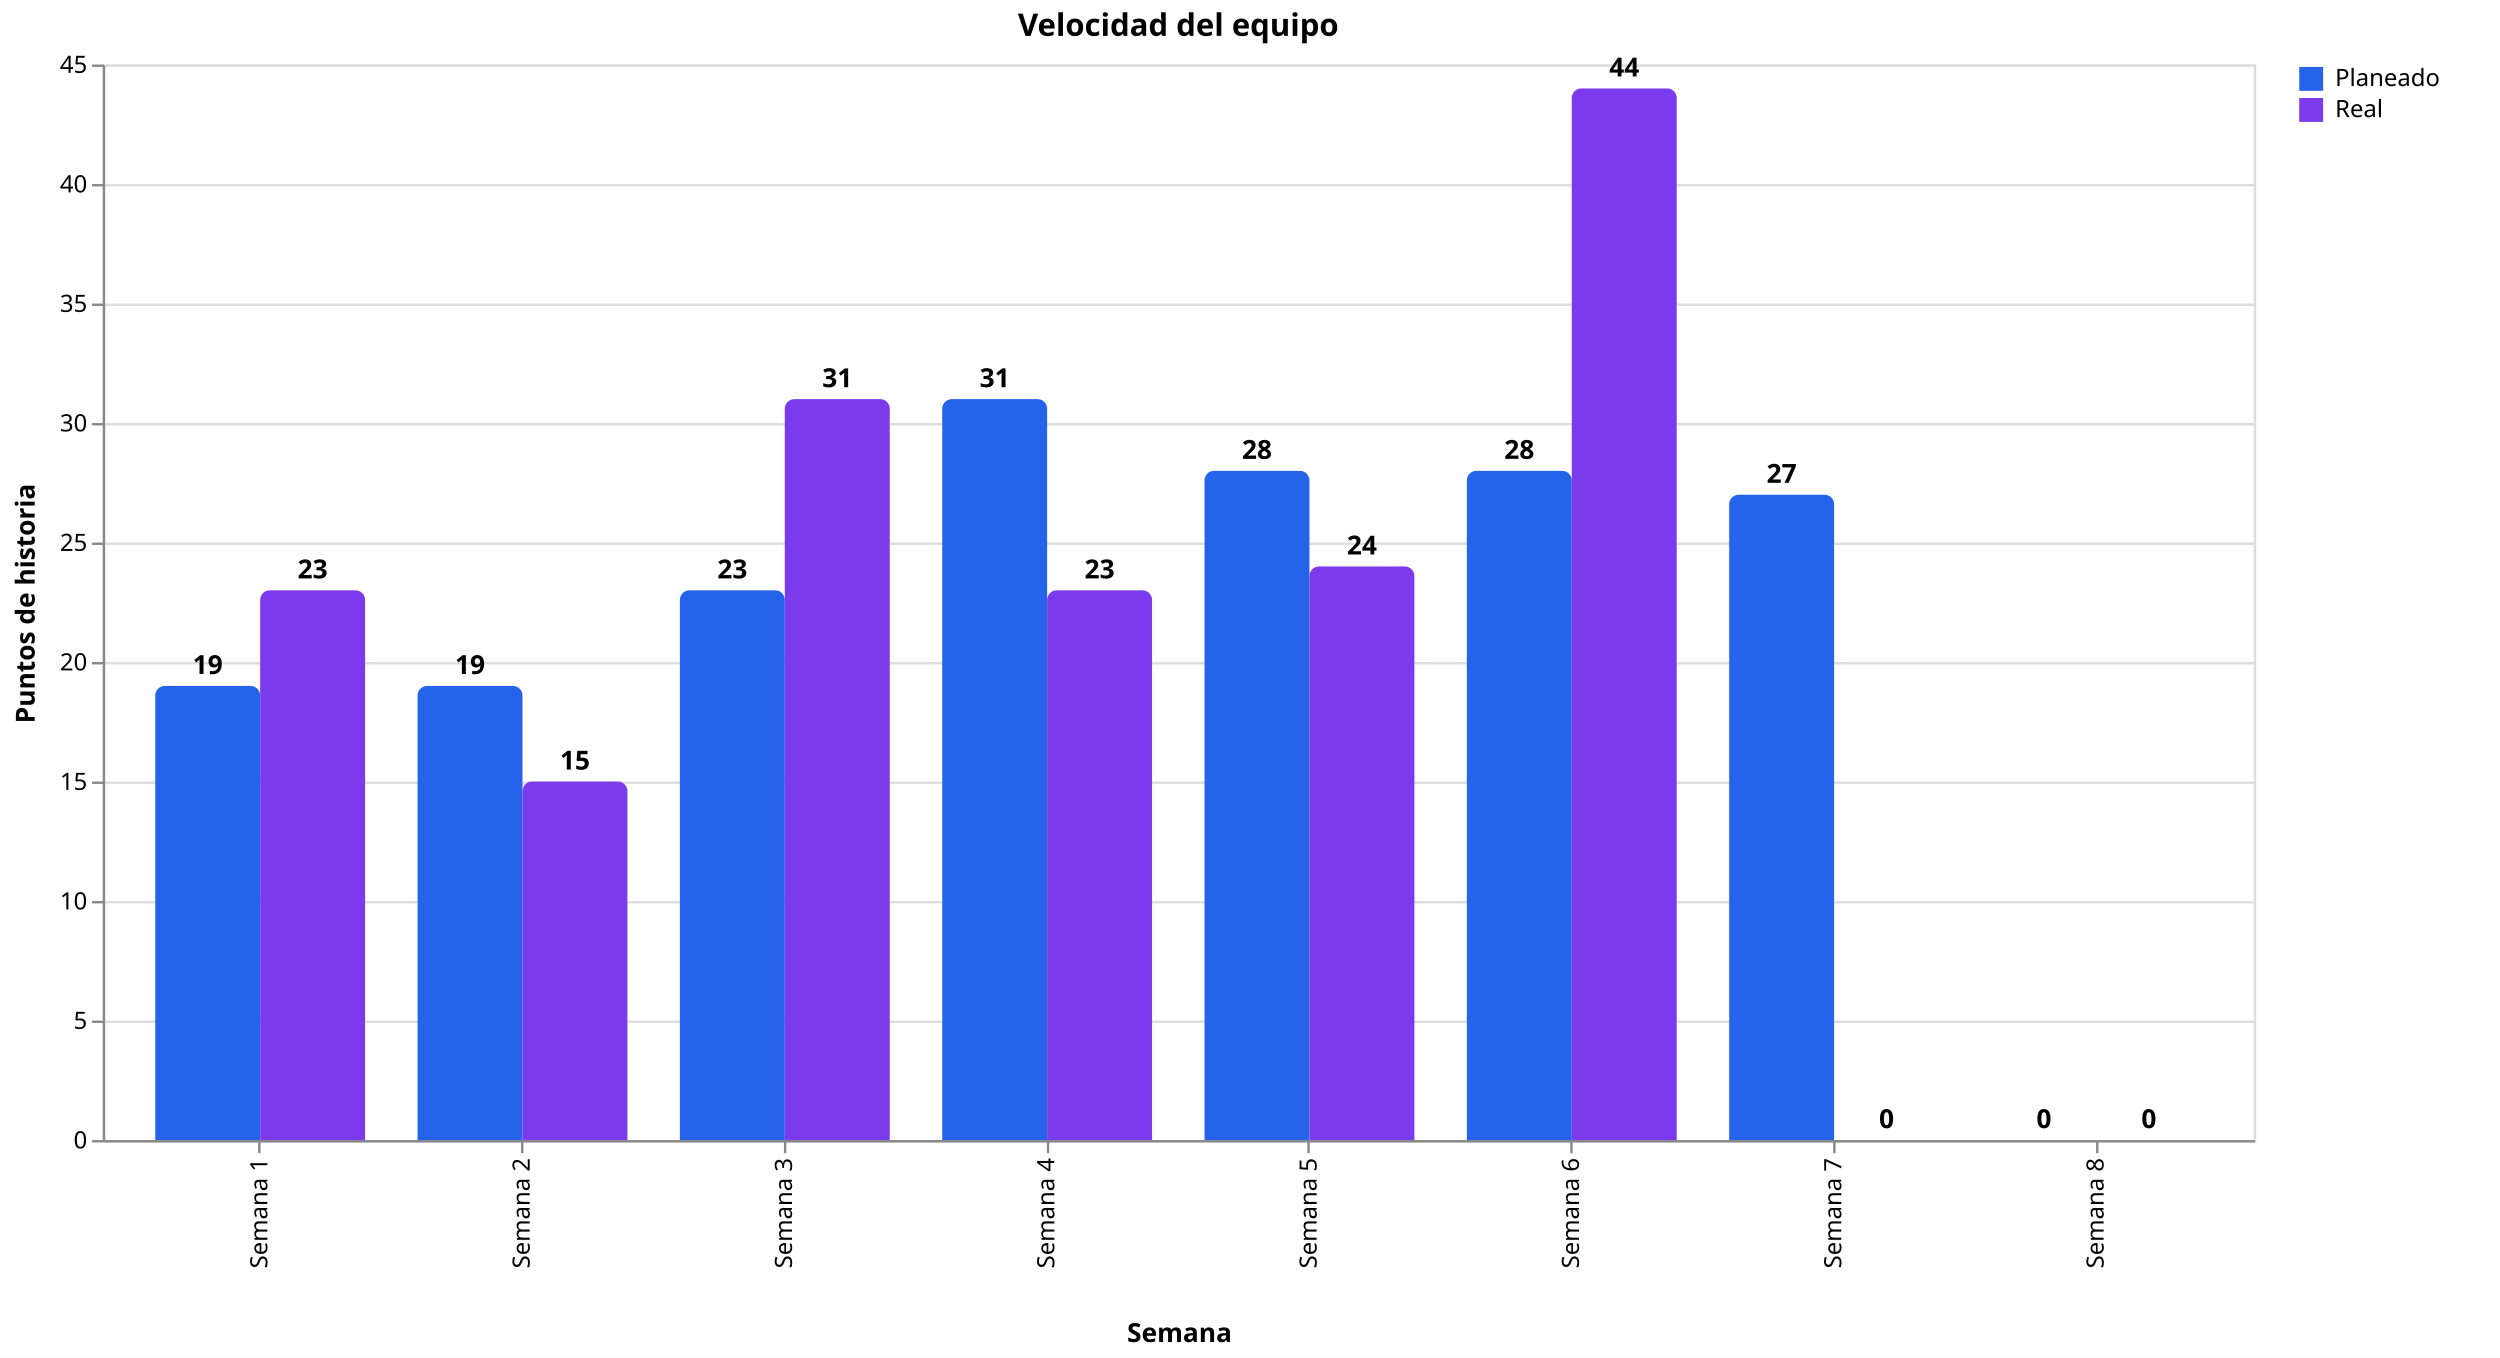
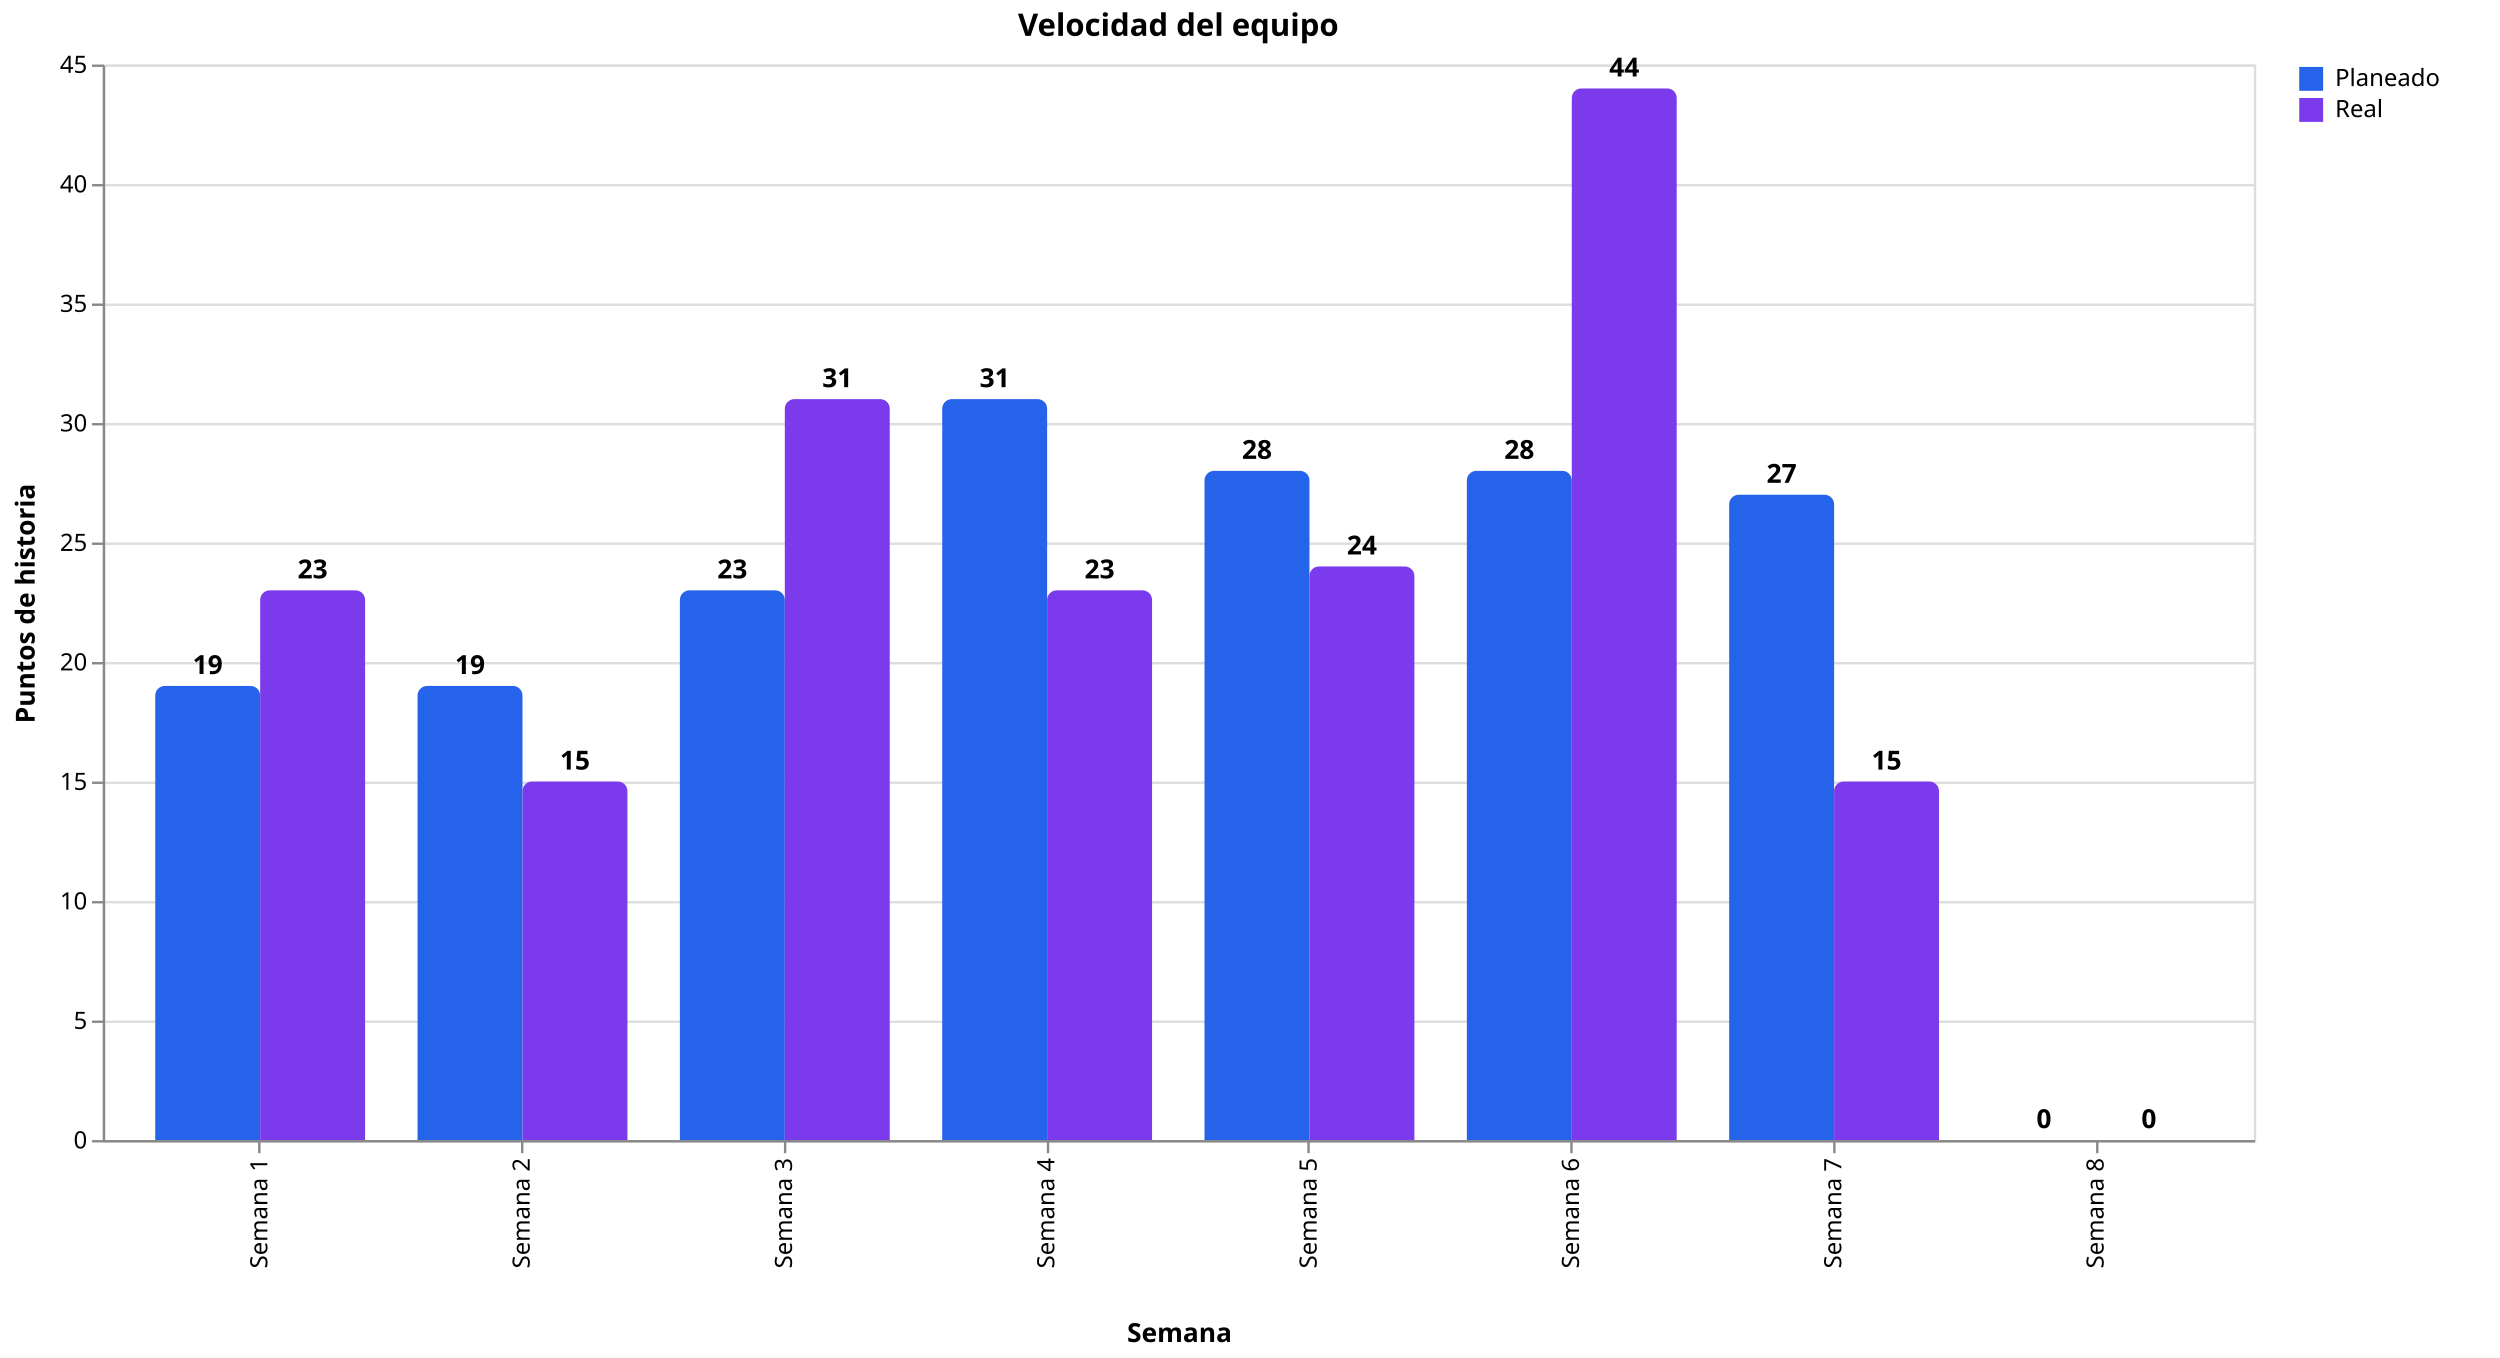
<svg xmlns="http://www.w3.org/2000/svg" version="1.1" class="marks" width="1046" height="568" viewBox="0 0 1046 568">
  <rect width="1046" height="568" fill="white" />
  <g fill="none" stroke-miterlimit="4" transform="translate(43,27)">
    <g class="mark-group role-frame root" role="graphics-object" aria-roledescription="group mark container">
      <g transform="translate(0,0)">
        <path class="background" aria-hidden="true" d="M0.5,0.5h900v450h-900Z" stroke="#ddd" />
        <g>
          <g class="mark-group role-axis" aria-hidden="true">
            <g transform="translate(0.5,0.5)">
              <path class="background" aria-hidden="true" d="M0,0h0v0h0Z" pointer-events="none" />
              <g>
                <g class="mark-rule role-axis-grid" pointer-events="none">
                  <line transform="translate(0,450)" x2="900" y2="0" stroke="#ddd" stroke-width="1" opacity="1" />
                  <line transform="translate(0,400)" x2="900" y2="0" stroke="#ddd" stroke-width="1" opacity="1" />
                  <line transform="translate(0,350)" x2="900" y2="0" stroke="#ddd" stroke-width="1" opacity="1" />
                  <line transform="translate(0,300)" x2="900" y2="0" stroke="#ddd" stroke-width="1" opacity="1" />
                  <line transform="translate(0,250)" x2="900" y2="0" stroke="#ddd" stroke-width="1" opacity="1" />
                  <line transform="translate(0,200)" x2="900" y2="0" stroke="#ddd" stroke-width="1" opacity="1" />
                  <line transform="translate(0,150)" x2="900" y2="0" stroke="#ddd" stroke-width="1" opacity="1" />
                  <line transform="translate(0,100)" x2="900" y2="0" stroke="#ddd" stroke-width="1" opacity="1" />
                  <line transform="translate(0,50)" x2="900" y2="0" stroke="#ddd" stroke-width="1" opacity="1" />
                  <line transform="translate(0,0)" x2="900" y2="0" stroke="#ddd" stroke-width="1" opacity="1" />
                </g>
              </g>
              <path class="foreground" aria-hidden="true" d="" pointer-events="none" display="none" />
            </g>
          </g>
          <g class="mark-group role-axis" role="graphics-symbol" aria-roledescription="axis" aria-label="X-axis titled 'Semana' for a discrete scale with 8 values: Semana 1, Semana 2, Semana 3, Semana 4, Semana 5, ending with Semana 8">
            <g transform="translate(0.5,450.5)">
              <path class="background" aria-hidden="true" d="M0,0h0v0h0Z" pointer-events="none" />
              <g>
                <g class="mark-rule role-axis-tick" pointer-events="none">
                  <line transform="translate(65,0)" x2="0" y2="5" stroke="#888" stroke-width="1" opacity="1" />
                  <line transform="translate(175,0)" x2="0" y2="5" stroke="#888" stroke-width="1" opacity="1" />
                  <line transform="translate(285,0)" x2="0" y2="5" stroke="#888" stroke-width="1" opacity="1" />
                  <line transform="translate(395,0)" x2="0" y2="5" stroke="#888" stroke-width="1" opacity="1" />
                  <line transform="translate(504,0)" x2="0" y2="5" stroke="#888" stroke-width="1" opacity="1" />
                  <line transform="translate(614,0)" x2="0" y2="5" stroke="#888" stroke-width="1" opacity="1" />
                  <line transform="translate(724,0)" x2="0" y2="5" stroke="#888" stroke-width="1" opacity="1" />
                  <line transform="translate(834,0)" x2="0" y2="5" stroke="#888" stroke-width="1" opacity="1" />
                </g>
                <g class="mark-text role-axis-label" pointer-events="none">
                  <text text-anchor="end" transform="translate(65.35366,7) rotate(270) translate(0,3)" font-family="sans-serif" font-size="10px" fill="#000" opacity="1">Semana 1</text>
                  <text text-anchor="end" transform="translate(175.1098,7) rotate(270) translate(0,3)" font-family="sans-serif" font-size="10px" fill="#000" opacity="1">Semana 2</text>
                  <text text-anchor="end" transform="translate(284.8659,7) rotate(270) translate(0,3)" font-family="sans-serif" font-size="10px" fill="#000" opacity="1">Semana 3</text>
                  <text text-anchor="end" transform="translate(394.622,7) rotate(270) translate(0,3)" font-family="sans-serif" font-size="10px" fill="#000" opacity="1">Semana 4</text>
                  <text text-anchor="end" transform="translate(504.378,7) rotate(270) translate(0,3)" font-family="sans-serif" font-size="10px" fill="#000" opacity="1">Semana 5</text>
                  <text text-anchor="end" transform="translate(614.1341,7) rotate(270) translate(0,3)" font-family="sans-serif" font-size="10px" fill="#000" opacity="1">Semana 6</text>
                  <text text-anchor="end" transform="translate(723.8902,7) rotate(270) translate(0,3)" font-family="sans-serif" font-size="10px" fill="#000" opacity="1">Semana 7</text>
                  <text text-anchor="end" transform="translate(833.6463,7) rotate(270) translate(0,3)" font-family="sans-serif" font-size="10px" fill="#000" opacity="1">Semana 8</text>
                </g>
                <g class="mark-rule role-axis-domain" pointer-events="none">
                  <line transform="translate(0,0)" x2="900" y2="0" stroke="#888" stroke-width="1" opacity="1" />
                </g>
                <g class="mark-text role-axis-title" pointer-events="none">
                  <text text-anchor="middle" transform="translate(450,84)" font-family="sans-serif" font-size="11px" font-weight="bold" fill="#000" opacity="1">Semana</text>
                </g>
              </g>
              <path class="foreground" aria-hidden="true" d="" pointer-events="none" display="none" />
            </g>
          </g>
          <g class="mark-group role-axis" role="graphics-symbol" aria-roledescription="axis" aria-label="Y-axis titled 'Puntos de historia' for a linear scale with values from 0 to 45">
            <g transform="translate(0.5,0.5)">
              <path class="background" aria-hidden="true" d="M0,0h0v0h0Z" pointer-events="none" />
              <g>
                <g class="mark-rule role-axis-tick" pointer-events="none">
                  <line transform="translate(0,450)" x2="-5" y2="0" stroke="#888" stroke-width="1" opacity="1" />
                  <line transform="translate(0,400)" x2="-5" y2="0" stroke="#888" stroke-width="1" opacity="1" />
                  <line transform="translate(0,350)" x2="-5" y2="0" stroke="#888" stroke-width="1" opacity="1" />
                  <line transform="translate(0,300)" x2="-5" y2="0" stroke="#888" stroke-width="1" opacity="1" />
                  <line transform="translate(0,250)" x2="-5" y2="0" stroke="#888" stroke-width="1" opacity="1" />
                  <line transform="translate(0,200)" x2="-5" y2="0" stroke="#888" stroke-width="1" opacity="1" />
                  <line transform="translate(0,150)" x2="-5" y2="0" stroke="#888" stroke-width="1" opacity="1" />
                  <line transform="translate(0,100)" x2="-5" y2="0" stroke="#888" stroke-width="1" opacity="1" />
                  <line transform="translate(0,50)" x2="-5" y2="0" stroke="#888" stroke-width="1" opacity="1" />
                  <line transform="translate(0,0)" x2="-5" y2="0" stroke="#888" stroke-width="1" opacity="1" />
                </g>
                <g class="mark-text role-axis-label" pointer-events="none">
                  <text text-anchor="end" transform="translate(-7,453)" font-family="sans-serif" font-size="10px" fill="#000" opacity="1">0</text>
                  <text text-anchor="end" transform="translate(-7,403)" font-family="sans-serif" font-size="10px" fill="#000" opacity="1">5</text>
                  <text text-anchor="end" transform="translate(-7,353)" font-family="sans-serif" font-size="10px" fill="#000" opacity="1">10</text>
                  <text text-anchor="end" transform="translate(-7,303)" font-family="sans-serif" font-size="10px" fill="#000" opacity="1">15</text>
                  <text text-anchor="end" transform="translate(-7,253)" font-family="sans-serif" font-size="10px" fill="#000" opacity="1">20</text>
                  <text text-anchor="end" transform="translate(-7,203)" font-family="sans-serif" font-size="10px" fill="#000" opacity="1">25</text>
                  <text text-anchor="end" transform="translate(-7,153)" font-family="sans-serif" font-size="10px" fill="#000" opacity="1">30</text>
                  <text text-anchor="end" transform="translate(-7,103)" font-family="sans-serif" font-size="10px" fill="#000" opacity="1">35</text>
                  <text text-anchor="end" transform="translate(-7,53)" font-family="sans-serif" font-size="10px" fill="#000" opacity="1">40</text>
                  <text text-anchor="end" transform="translate(-7,3)" font-family="sans-serif" font-size="10px" fill="#000" opacity="1">45</text>
                </g>
                <g class="mark-rule role-axis-domain" pointer-events="none">
                  <line transform="translate(0,450)" x2="0" y2="-450" stroke="#888" stroke-width="1" opacity="1" />
                </g>
                <g class="mark-text role-axis-title" pointer-events="none">
                  <text text-anchor="middle" transform="translate(-27,225) rotate(-90) translate(0,-2)" font-family="sans-serif" font-size="11px" font-weight="bold" fill="#000" opacity="1">Puntos de historia</text>
                </g>
              </g>
              <path class="foreground" aria-hidden="true" d="" pointer-events="none" display="none" />
            </g>
          </g>
          <g class="mark-group role-scope" role="graphics-object" aria-roledescription="group mark container">
            <g transform="translate(21.95122,260)">
              <path class="background" aria-hidden="true" d="M4,0L39.902,0C42.11,0,43.902,1.792,43.902,4L43.902,190C43.902,190,43.902,190,43.902,190L0,190C0,190,0,190,0,190L0,4C0,1.792,1.792,0,4,0Z" />
              <g clip-path="url(#clip1)">
                <g class="mark-group role-scope" role="graphics-object" aria-roledescription="group mark container">
                  <g transform="translate(0,-260)">
                    <path class="background" aria-hidden="true" d="M0,0h43.902v0h-43.902Z" />
                    <g>
                      <g class="mark-rect role-mark layer_0_marks" role="graphics-object" aria-roledescription="rect mark container">
                        <path aria-label="Semana: Semana 1; Puntos de historia: 19; type: Planeado" role="graphics-symbol" aria-roledescription="bar" d="M0,260h43.902v190h-43.902Z" fill="#2563EB" />
                      </g>
                    </g>
                    <path class="foreground" aria-hidden="true" d="" display="none" />
                  </g>
                </g>
              </g>
              <path class="foreground" aria-hidden="true" d="" display="none" />
            </g>
            <g transform="translate(65.85366,220)">
              <path class="background" aria-hidden="true" d="M4,0L39.902,0C42.11,0,43.902,1.792,43.902,4L43.902,230C43.902,230,43.902,230,43.902,230L0,230C0,230,0,230,0,230L0,4C0,1.792,1.792,0,4,0Z" />
              <g clip-path="url(#clip2)">
                <g class="mark-group role-scope" role="graphics-object" aria-roledescription="group mark container">
                  <g transform="translate(0,-220)">
                    <path class="background" aria-hidden="true" d="M0,0h43.902v0h-43.902Z" />
                    <g>
                      <g class="mark-rect role-mark layer_0_marks" role="graphics-object" aria-roledescription="rect mark container">
                        <path aria-label="Semana: Semana 1; Puntos de historia: 23; type: Real" role="graphics-symbol" aria-roledescription="bar" d="M0,220h43.902v230h-43.902Z" fill="#7C3AED" />
                      </g>
                    </g>
                    <path class="foreground" aria-hidden="true" d="" display="none" />
                  </g>
                </g>
              </g>
              <path class="foreground" aria-hidden="true" d="" display="none" />
            </g>
            <g transform="translate(131.7073,260)">
              <path class="background" aria-hidden="true" d="M4,0L39.902,0C42.11,0,43.902,1.792,43.902,4L43.902,190C43.902,190,43.902,190,43.902,190L0,190C0,190,0,190,0,190L0,4C0,1.792,1.792,0,4,0Z" />
              <g clip-path="url(#clip3)">
                <g class="mark-group role-scope" role="graphics-object" aria-roledescription="group mark container">
                  <g transform="translate(0,-260)">
                    <path class="background" aria-hidden="true" d="M0,0h43.902v0h-43.902Z" />
                    <g>
                      <g class="mark-rect role-mark layer_0_marks" role="graphics-object" aria-roledescription="rect mark container">
                        <path aria-label="Semana: Semana 2; Puntos de historia: 19; type: Planeado" role="graphics-symbol" aria-roledescription="bar" d="M0,260h43.902v190h-43.902Z" fill="#2563EB" />
                      </g>
                    </g>
                    <path class="foreground" aria-hidden="true" d="" display="none" />
                  </g>
                </g>
              </g>
              <path class="foreground" aria-hidden="true" d="" display="none" />
            </g>
            <g transform="translate(175.6098,300)">
              <path class="background" aria-hidden="true" d="M4,0L39.902,0C42.11,0,43.902,1.792,43.902,4L43.902,150C43.902,150,43.902,150,43.902,150L0,150C0,150,0,150,0,150L0,4C0,1.792,1.792,0,4,0Z" />
              <g clip-path="url(#clip4)">
                <g class="mark-group role-scope" role="graphics-object" aria-roledescription="group mark container">
                  <g transform="translate(0,-300)">
                    <path class="background" aria-hidden="true" d="M0,0h43.902v0h-43.902Z" />
                    <g>
                      <g class="mark-rect role-mark layer_0_marks" role="graphics-object" aria-roledescription="rect mark container">
                        <path aria-label="Semana: Semana 2; Puntos de historia: 15; type: Real" role="graphics-symbol" aria-roledescription="bar" d="M0,300h43.902v150h-43.902Z" fill="#7C3AED" />
                      </g>
                    </g>
                    <path class="foreground" aria-hidden="true" d="" display="none" />
                  </g>
                </g>
              </g>
              <path class="foreground" aria-hidden="true" d="" display="none" />
            </g>
            <g transform="translate(241.4634,220)">
              <path class="background" aria-hidden="true" d="M4,0L39.902,0C42.11,0,43.902,1.792,43.902,4L43.902,230C43.902,230,43.902,230,43.902,230L0,230C0,230,0,230,0,230L0,4C0,1.792,1.792,0,4,0Z" />
              <g clip-path="url(#clip5)">
                <g class="mark-group role-scope" role="graphics-object" aria-roledescription="group mark container">
                  <g transform="translate(0,-220)">
                    <path class="background" aria-hidden="true" d="M0,0h43.902v0h-43.902Z" />
                    <g>
                      <g class="mark-rect role-mark layer_0_marks" role="graphics-object" aria-roledescription="rect mark container">
                        <path aria-label="Semana: Semana 3; Puntos de historia: 23; type: Planeado" role="graphics-symbol" aria-roledescription="bar" d="M0,220h43.902v230h-43.902Z" fill="#2563EB" />
                      </g>
                    </g>
                    <path class="foreground" aria-hidden="true" d="" display="none" />
                  </g>
                </g>
              </g>
              <path class="foreground" aria-hidden="true" d="" display="none" />
            </g>
            <g transform="translate(285.3659,140)">
              <path class="background" aria-hidden="true" d="M4,0L39.902,0C42.11,0,43.902,1.792,43.902,4L43.902,310C43.902,310,43.902,310,43.902,310L0,310C0,310,0,310,0,310L0,4C0,1.792,1.792,0,4,0Z" />
              <g clip-path="url(#clip6)">
                <g class="mark-group role-scope" role="graphics-object" aria-roledescription="group mark container">
                  <g transform="translate(0,-140)">
                    <path class="background" aria-hidden="true" d="M0,0h43.902v0h-43.902Z" />
                    <g>
                      <g class="mark-rect role-mark layer_0_marks" role="graphics-object" aria-roledescription="rect mark container">
                        <path aria-label="Semana: Semana 3; Puntos de historia: 31; type: Real" role="graphics-symbol" aria-roledescription="bar" d="M0,140h43.902v310h-43.902Z" fill="#7C3AED" />
                      </g>
                    </g>
                    <path class="foreground" aria-hidden="true" d="" display="none" />
                  </g>
                </g>
              </g>
              <path class="foreground" aria-hidden="true" d="" display="none" />
            </g>
            <g transform="translate(351.2195,140)">
              <path class="background" aria-hidden="true" d="M4,0L39.902,0C42.11,0,43.902,1.792,43.902,4L43.902,310C43.902,310,43.902,310,43.902,310L0,310C0,310,0,310,0,310L0,4C0,1.792,1.792,0,4,0Z" />
              <g clip-path="url(#clip7)">
                <g class="mark-group role-scope" role="graphics-object" aria-roledescription="group mark container">
                  <g transform="translate(0,-140)">
                    <path class="background" aria-hidden="true" d="M0,0h43.902v0h-43.902Z" />
                    <g>
                      <g class="mark-rect role-mark layer_0_marks" role="graphics-object" aria-roledescription="rect mark container">
                        <path aria-label="Semana: Semana 4; Puntos de historia: 31; type: Planeado" role="graphics-symbol" aria-roledescription="bar" d="M0,140h43.902v310h-43.902Z" fill="#2563EB" />
                      </g>
                    </g>
                    <path class="foreground" aria-hidden="true" d="" display="none" />
                  </g>
                </g>
              </g>
              <path class="foreground" aria-hidden="true" d="" display="none" />
            </g>
            <g transform="translate(395.122,220)">
              <path class="background" aria-hidden="true" d="M4,0L39.902,0C42.11,0,43.902,1.792,43.902,4L43.902,230C43.902,230,43.902,230,43.902,230L0,230C0,230,0,230,0,230L0,4C0,1.792,1.792,0,4,0Z" />
              <g clip-path="url(#clip8)">
                <g class="mark-group role-scope" role="graphics-object" aria-roledescription="group mark container">
                  <g transform="translate(0,-220)">
                    <path class="background" aria-hidden="true" d="M0,0h43.902v0h-43.902Z" />
                    <g>
                      <g class="mark-rect role-mark layer_0_marks" role="graphics-object" aria-roledescription="rect mark container">
                        <path aria-label="Semana: Semana 4; Puntos de historia: 23; type: Real" role="graphics-symbol" aria-roledescription="bar" d="M0,220h43.902v230h-43.902Z" fill="#7C3AED" />
                      </g>
                    </g>
                    <path class="foreground" aria-hidden="true" d="" display="none" />
                  </g>
                </g>
              </g>
              <path class="foreground" aria-hidden="true" d="" display="none" />
            </g>
            <g transform="translate(460.9756,170)">
              <path class="background" aria-hidden="true" d="M4,0L39.902,0C42.11,0,43.902,1.792,43.902,4L43.902,280C43.902,280,43.902,280,43.902,280L0,280C0,280,0,280,0,280L0,4C0,1.792,1.792,0,4,0Z" />
              <g clip-path="url(#clip9)">
                <g class="mark-group role-scope" role="graphics-object" aria-roledescription="group mark container">
                  <g transform="translate(0,-170)">
                    <path class="background" aria-hidden="true" d="M0,0h43.902v0h-43.902Z" />
                    <g>
                      <g class="mark-rect role-mark layer_0_marks" role="graphics-object" aria-roledescription="rect mark container">
                        <path aria-label="Semana: Semana 5; Puntos de historia: 28; type: Planeado" role="graphics-symbol" aria-roledescription="bar" d="M0,170h43.902v280h-43.902Z" fill="#2563EB" />
                      </g>
                    </g>
                    <path class="foreground" aria-hidden="true" d="" display="none" />
                  </g>
                </g>
              </g>
              <path class="foreground" aria-hidden="true" d="" display="none" />
            </g>
            <g transform="translate(504.878,210)">
              <path class="background" aria-hidden="true" d="M4,0L39.902,0C42.11,0,43.902,1.792,43.902,4L43.902,240C43.902,240,43.902,240,43.902,240L0,240C0,240,0,240,0,240L0,4C0,1.792,1.792,0,4,0Z" />
              <g clip-path="url(#clip10)">
                <g class="mark-group role-scope" role="graphics-object" aria-roledescription="group mark container">
                  <g transform="translate(0,-210)">
                    <path class="background" aria-hidden="true" d="M0,0h43.902v0h-43.902Z" />
                    <g>
                      <g class="mark-rect role-mark layer_0_marks" role="graphics-object" aria-roledescription="rect mark container">
                        <path aria-label="Semana: Semana 5; Puntos de historia: 24; type: Real" role="graphics-symbol" aria-roledescription="bar" d="M0,210h43.902v240h-43.902Z" fill="#7C3AED" />
                      </g>
                    </g>
                    <path class="foreground" aria-hidden="true" d="" display="none" />
                  </g>
                </g>
              </g>
              <path class="foreground" aria-hidden="true" d="" display="none" />
            </g>
            <g transform="translate(570.7317,170)">
              <path class="background" aria-hidden="true" d="M4,0L39.902,0C42.11,0,43.902,1.792,43.902,4L43.902,280C43.902,280,43.902,280,43.902,280L0,280C0,280,0,280,0,280L0,4C0,1.792,1.792,0,4,0Z" />
              <g clip-path="url(#clip11)">
                <g class="mark-group role-scope" role="graphics-object" aria-roledescription="group mark container">
                  <g transform="translate(0,-170)">
                    <path class="background" aria-hidden="true" d="M0,0h43.902v0h-43.902Z" />
                    <g>
                      <g class="mark-rect role-mark layer_0_marks" role="graphics-object" aria-roledescription="rect mark container">
                        <path aria-label="Semana: Semana 6; Puntos de historia: 28; type: Planeado" role="graphics-symbol" aria-roledescription="bar" d="M0,170h43.902v280h-43.902Z" fill="#2563EB" />
                      </g>
                    </g>
                    <path class="foreground" aria-hidden="true" d="" display="none" />
                  </g>
                </g>
              </g>
              <path class="foreground" aria-hidden="true" d="" display="none" />
            </g>
            <g transform="translate(614.6341,10)">
              <path class="background" aria-hidden="true" d="M4,0L39.902,0C42.11,0,43.902,1.792,43.902,4L43.902,440C43.902,440,43.902,440,43.902,440L0,440C0,440,0,440,0,440L0,4C0,1.792,1.792,0,4,0Z" />
              <g clip-path="url(#clip12)">
                <g class="mark-group role-scope" role="graphics-object" aria-roledescription="group mark container">
                  <g transform="translate(0,-10)">
                    <path class="background" aria-hidden="true" d="M0,0h43.902v0h-43.902Z" />
                    <g>
                      <g class="mark-rect role-mark layer_0_marks" role="graphics-object" aria-roledescription="rect mark container">
                        <path aria-label="Semana: Semana 6; Puntos de historia: 44; type: Real" role="graphics-symbol" aria-roledescription="bar" d="M0,10h43.902v440h-43.902Z" fill="#7C3AED" />
                      </g>
                    </g>
                    <path class="foreground" aria-hidden="true" d="" display="none" />
                  </g>
                </g>
              </g>
              <path class="foreground" aria-hidden="true" d="" display="none" />
            </g>
            <g transform="translate(680.4878,180)">
              <path class="background" aria-hidden="true" d="M4,0L39.902,0C42.11,0,43.902,1.792,43.902,4L43.902,270C43.902,270,43.902,270,43.902,270L0,270C0,270,0,270,0,270L0,4C0,1.792,1.792,0,4,0Z" />
              <g clip-path="url(#clip13)">
                <g class="mark-group role-scope" role="graphics-object" aria-roledescription="group mark container">
                  <g transform="translate(0,-180)">
                    <path class="background" aria-hidden="true" d="M0,0h43.902v0h-43.902Z" />
                    <g>
                      <g class="mark-rect role-mark layer_0_marks" role="graphics-object" aria-roledescription="rect mark container">
                        <path aria-label="Semana: Semana 7; Puntos de historia: 27; type: Planeado" role="graphics-symbol" aria-roledescription="bar" d="M0,180h43.902v270h-43.902Z" fill="#2563EB" />
                      </g>
                    </g>
                    <path class="foreground" aria-hidden="true" d="" display="none" />
                  </g>
                </g>
              </g>
              <path class="foreground" aria-hidden="true" d="" display="none" />
            </g>
-             <g transform="translate(724.3902,450)">
-               <path class="background" aria-hidden="true" d="M0,0h43.902v0h-43.902Z" />
+             <g transform="translate(724.3902,300)">
+               <path class="background" aria-hidden="true" d="M4,0L39.902,0C42.11,0,43.902,1.792,43.902,4L43.902,150C43.902,150,43.902,150,43.902,150L0,150C0,150,0,150,0,150L0,4C0,1.792,1.792,0,4,0Z" />
              <g clip-path="url(#clip14)">
                <g class="mark-group role-scope" role="graphics-object" aria-roledescription="group mark container">
-                   <g transform="translate(0,-450)">
-                     <path class="background" aria-hidden="true" d="M0,0h43.902v0h-43.902Z" />
-                     <g>
-                       <g class="mark-rect role-mark layer_0_marks" role="graphics-object" aria-roledescription="rect mark container">
-                         <path aria-label="Semana: Semana 7; Puntos de historia: 0; type: Real" role="graphics-symbol" aria-roledescription="bar" d="M0,450h43.902v0h-43.902Z" fill="#7C3AED" />
+                   <g transform="translate(0,-300)">
+                     <path class="background" aria-hidden="true" d="M0,0h43.902v0h-43.902Z" />
+                     <g>
+                       <g class="mark-rect role-mark layer_0_marks" role="graphics-object" aria-roledescription="rect mark container">
+                         <path aria-label="Semana: Semana 7; Puntos de historia: 15; type: Real" role="graphics-symbol" aria-roledescription="bar" d="M0,300h43.902v150h-43.902Z" fill="#7C3AED" />
                      </g>
                    </g>
                    <path class="foreground" aria-hidden="true" d="" display="none" />
                  </g>
                </g>
              </g>
              <path class="foreground" aria-hidden="true" d="" display="none" />
            </g>
            <g transform="translate(790.2439,450)">
              <path class="background" aria-hidden="true" d="M0,0h43.902v0h-43.902Z" />
              <g clip-path="url(#clip15)">
                <g class="mark-group role-scope" role="graphics-object" aria-roledescription="group mark container">
                  <g transform="translate(0,-450)">
                    <path class="background" aria-hidden="true" d="M0,0h43.902v0h-43.902Z" />
                    <g>
                      <g class="mark-rect role-mark layer_0_marks" role="graphics-object" aria-roledescription="rect mark container">
                        <path aria-label="Semana: Semana 8; Puntos de historia: 0; type: Planeado" role="graphics-symbol" aria-roledescription="bar" d="M0,450h43.902v0h-43.902Z" fill="#2563EB" />
                      </g>
                    </g>
                    <path class="foreground" aria-hidden="true" d="" display="none" />
                  </g>
                </g>
              </g>
              <path class="foreground" aria-hidden="true" d="" display="none" />
            </g>
            <g transform="translate(834.1463,450)">
              <path class="background" aria-hidden="true" d="M0,0h43.902v0h-43.902Z" />
              <g clip-path="url(#clip16)">
                <g class="mark-group role-scope" role="graphics-object" aria-roledescription="group mark container">
                  <g transform="translate(0,-450)">
                    <path class="background" aria-hidden="true" d="M0,0h43.902v0h-43.902Z" />
                    <g>
                      <g class="mark-rect role-mark layer_0_marks" role="graphics-object" aria-roledescription="rect mark container">
                        <path aria-label="Semana: Semana 8; Puntos de historia: 0; type: Real" role="graphics-symbol" aria-roledescription="bar" d="M0,450h43.902v0h-43.902Z" fill="#7C3AED" />
                      </g>
                    </g>
                    <path class="foreground" aria-hidden="true" d="" display="none" />
                  </g>
                </g>
              </g>
              <path class="foreground" aria-hidden="true" d="" display="none" />
            </g>
          </g>
          <g class="mark-text role-mark layer_1_marks" role="graphics-object" aria-roledescription="text mark container">
            <text aria-label="week: Semana 1; points: 19; type: Planeado" role="graphics-symbol" aria-roledescription="text mark" text-anchor="middle" transform="translate(43.90244,255)" font-family="sans-serif" font-size="11px" font-weight="bold" fill="black">19</text>
            <text aria-label="week: Semana 1; points: 23; type: Real" role="graphics-symbol" aria-roledescription="text mark" text-anchor="middle" transform="translate(87.80488,215)" font-family="sans-serif" font-size="11px" font-weight="bold" fill="black">23</text>
            <text aria-label="week: Semana 2; points: 19; type: Planeado" role="graphics-symbol" aria-roledescription="text mark" text-anchor="middle" transform="translate(153.6585,255)" font-family="sans-serif" font-size="11px" font-weight="bold" fill="black">19</text>
            <text aria-label="week: Semana 2; points: 15; type: Real" role="graphics-symbol" aria-roledescription="text mark" text-anchor="middle" transform="translate(197.561,295)" font-family="sans-serif" font-size="11px" font-weight="bold" fill="black">15</text>
            <text aria-label="week: Semana 3; points: 23; type: Planeado" role="graphics-symbol" aria-roledescription="text mark" text-anchor="middle" transform="translate(263.4146,215)" font-family="sans-serif" font-size="11px" font-weight="bold" fill="black">23</text>
            <text aria-label="week: Semana 3; points: 31; type: Real" role="graphics-symbol" aria-roledescription="text mark" text-anchor="middle" transform="translate(307.3171,135)" font-family="sans-serif" font-size="11px" font-weight="bold" fill="black">31</text>
            <text aria-label="week: Semana 4; points: 31; type: Planeado" role="graphics-symbol" aria-roledescription="text mark" text-anchor="middle" transform="translate(373.1707,135)" font-family="sans-serif" font-size="11px" font-weight="bold" fill="black">31</text>
            <text aria-label="week: Semana 4; points: 23; type: Real" role="graphics-symbol" aria-roledescription="text mark" text-anchor="middle" transform="translate(417.0732,215)" font-family="sans-serif" font-size="11px" font-weight="bold" fill="black">23</text>
            <text aria-label="week: Semana 5; points: 28; type: Planeado" role="graphics-symbol" aria-roledescription="text mark" text-anchor="middle" transform="translate(482.9268,165)" font-family="sans-serif" font-size="11px" font-weight="bold" fill="black">28</text>
            <text aria-label="week: Semana 5; points: 24; type: Real" role="graphics-symbol" aria-roledescription="text mark" text-anchor="middle" transform="translate(526.8293,205)" font-family="sans-serif" font-size="11px" font-weight="bold" fill="black">24</text>
            <text aria-label="week: Semana 6; points: 28; type: Planeado" role="graphics-symbol" aria-roledescription="text mark" text-anchor="middle" transform="translate(592.6829,165)" font-family="sans-serif" font-size="11px" font-weight="bold" fill="black">28</text>
            <text aria-label="week: Semana 6; points: 44; type: Real" role="graphics-symbol" aria-roledescription="text mark" text-anchor="middle" transform="translate(636.5854,5)" font-family="sans-serif" font-size="11px" font-weight="bold" fill="black">44</text>
            <text aria-label="week: Semana 7; points: 27; type: Planeado" role="graphics-symbol" aria-roledescription="text mark" text-anchor="middle" transform="translate(702.439,175)" font-family="sans-serif" font-size="11px" font-weight="bold" fill="black">27</text>
-             <text aria-label="week: Semana 7; points: 0; type: Real" role="graphics-symbol" aria-roledescription="text mark" text-anchor="middle" transform="translate(746.3415,445)" font-family="sans-serif" font-size="11px" font-weight="bold" fill="black">0</text>
+             <text aria-label="week: Semana 7; points: 15; type: Real" role="graphics-symbol" aria-roledescription="text mark" text-anchor="middle" transform="translate(746.3415,295)" font-family="sans-serif" font-size="11px" font-weight="bold" fill="black">15</text>
            <text aria-label="week: Semana 8; points: 0; type: Planeado" role="graphics-symbol" aria-roledescription="text mark" text-anchor="middle" transform="translate(812.1951,445)" font-family="sans-serif" font-size="11px" font-weight="bold" fill="black">0</text>
            <text aria-label="week: Semana 8; points: 0; type: Real" role="graphics-symbol" aria-roledescription="text mark" text-anchor="middle" transform="translate(856.0976,445)" font-family="sans-serif" font-size="11px" font-weight="bold" fill="black">0</text>
          </g>
          <g class="mark-group role-legend" role="graphics-symbol" aria-roledescription="legend" aria-label="Symbol legend for fill color with 2 values: Planeado, Real">
            <g transform="translate(918,0)">
              <path class="background" aria-hidden="true" d="M0,0h80v24h-80Z" pointer-events="none" />
              <g>
                <g class="mark-group role-legend-entry">
                  <g transform="translate(0,0)">
                    <path class="background" aria-hidden="true" d="M0,0h0v0h0Z" pointer-events="none" />
                    <g>
                      <g class="mark-group role-scope" role="graphics-object" aria-roledescription="group mark container">
                        <g transform="translate(0,0)">
                          <path class="background" aria-hidden="true" d="M0,0h80v11h-80Z" pointer-events="none" opacity="1" />
                          <g>
                            <g class="mark-symbol role-legend-symbol" pointer-events="none">
                              <path transform="translate(6,6)" d="M-5,-5h10v10h-10Z" fill="#2563EB" stroke-width="1.5" opacity="1" />
                            </g>
                            <g class="mark-text role-legend-label" pointer-events="none">
                              <text text-anchor="start" transform="translate(16,9)" font-family="sans-serif" font-size="10px" fill="#000" opacity="1">Planeado</text>
                            </g>
                          </g>
                          <path class="foreground" aria-hidden="true" d="" pointer-events="none" display="none" />
                        </g>
                        <g transform="translate(0,13)">
                          <path class="background" aria-hidden="true" d="M0,0h80v11h-80Z" pointer-events="none" opacity="1" />
                          <g>
                            <g class="mark-symbol role-legend-symbol" pointer-events="none">
                              <path transform="translate(6,6)" d="M-5,-5h10v10h-10Z" fill="#7C3AED" stroke-width="1.5" opacity="1" />
                            </g>
                            <g class="mark-text role-legend-label" pointer-events="none">
                              <text text-anchor="start" transform="translate(16,9)" font-family="sans-serif" font-size="10px" fill="#000" opacity="1">Real</text>
                            </g>
                          </g>
                          <path class="foreground" aria-hidden="true" d="" pointer-events="none" display="none" />
                        </g>
                      </g>
                    </g>
                    <path class="foreground" aria-hidden="true" d="" pointer-events="none" display="none" />
                  </g>
                </g>
              </g>
              <path class="foreground" aria-hidden="true" d="" pointer-events="none" display="none" />
            </g>
          </g>
          <g class="mark-group role-title">
            <g transform="translate(450,-22)">
              <path class="background" aria-hidden="true" d="M0,0h0v0h0Z" pointer-events="none" />
              <g>
                <g class="mark-text role-title-text" role="graphics-symbol" aria-roledescription="title" aria-label="Title text 'Velocidad del equipo'" pointer-events="none">
                  <text text-anchor="middle" transform="translate(0,10)" font-family="sans-serif" font-size="13px" font-weight="bold" fill="#000" opacity="1">Velocidad del equipo</text>
                </g>
              </g>
              <path class="foreground" aria-hidden="true" d="" pointer-events="none" display="none" />
            </g>
          </g>
        </g>
        <path class="foreground" aria-hidden="true" d="" display="none" />
      </g>
    </g>
  </g>
  <defs>
    <clipPath id="clip1">
      <path d="M4,0L39.902,0C42.11,0,43.902,1.792,43.902,4L43.902,190C43.902,190,43.902,190,43.902,190L0,190C0,190,0,190,0,190L0,4C0,1.792,1.792,0,4,0Z" />
    </clipPath>
    <clipPath id="clip2">
      <path d="M4,0L39.902,0C42.11,0,43.902,1.792,43.902,4L43.902,230C43.902,230,43.902,230,43.902,230L0,230C0,230,0,230,0,230L0,4C0,1.792,1.792,0,4,0Z" />
    </clipPath>
    <clipPath id="clip3">
      <path d="M4,0L39.902,0C42.11,0,43.902,1.792,43.902,4L43.902,190C43.902,190,43.902,190,43.902,190L0,190C0,190,0,190,0,190L0,4C0,1.792,1.792,0,4,0Z" />
    </clipPath>
    <clipPath id="clip4">
      <path d="M4,0L39.902,0C42.11,0,43.902,1.792,43.902,4L43.902,150C43.902,150,43.902,150,43.902,150L0,150C0,150,0,150,0,150L0,4C0,1.792,1.792,0,4,0Z" />
    </clipPath>
    <clipPath id="clip5">
      <path d="M4,0L39.902,0C42.11,0,43.902,1.792,43.902,4L43.902,230C43.902,230,43.902,230,43.902,230L0,230C0,230,0,230,0,230L0,4C0,1.792,1.792,0,4,0Z" />
    </clipPath>
    <clipPath id="clip6">
      <path d="M4,0L39.902,0C42.11,0,43.902,1.792,43.902,4L43.902,310C43.902,310,43.902,310,43.902,310L0,310C0,310,0,310,0,310L0,4C0,1.792,1.792,0,4,0Z" />
    </clipPath>
    <clipPath id="clip7">
      <path d="M4,0L39.902,0C42.11,0,43.902,1.792,43.902,4L43.902,310C43.902,310,43.902,310,43.902,310L0,310C0,310,0,310,0,310L0,4C0,1.792,1.792,0,4,0Z" />
    </clipPath>
    <clipPath id="clip8">
      <path d="M4,0L39.902,0C42.11,0,43.902,1.792,43.902,4L43.902,230C43.902,230,43.902,230,43.902,230L0,230C0,230,0,230,0,230L0,4C0,1.792,1.792,0,4,0Z" />
    </clipPath>
    <clipPath id="clip9">
      <path d="M4,0L39.902,0C42.11,0,43.902,1.792,43.902,4L43.902,280C43.902,280,43.902,280,43.902,280L0,280C0,280,0,280,0,280L0,4C0,1.792,1.792,0,4,0Z" />
    </clipPath>
    <clipPath id="clip10">
      <path d="M4,0L39.902,0C42.11,0,43.902,1.792,43.902,4L43.902,240C43.902,240,43.902,240,43.902,240L0,240C0,240,0,240,0,240L0,4C0,1.792,1.792,0,4,0Z" />
    </clipPath>
    <clipPath id="clip11">
      <path d="M4,0L39.902,0C42.11,0,43.902,1.792,43.902,4L43.902,280C43.902,280,43.902,280,43.902,280L0,280C0,280,0,280,0,280L0,4C0,1.792,1.792,0,4,0Z" />
    </clipPath>
    <clipPath id="clip12">
      <path d="M4,0L39.902,0C42.11,0,43.902,1.792,43.902,4L43.902,440C43.902,440,43.902,440,43.902,440L0,440C0,440,0,440,0,440L0,4C0,1.792,1.792,0,4,0Z" />
    </clipPath>
    <clipPath id="clip13">
      <path d="M4,0L39.902,0C42.11,0,43.902,1.792,43.902,4L43.902,270C43.902,270,43.902,270,43.902,270L0,270C0,270,0,270,0,270L0,4C0,1.792,1.792,0,4,0Z" />
    </clipPath>
    <clipPath id="clip14">
-       <path d="M0,0h43.902v0h-43.902Z" />
+       <path d="M4,0L39.902,0C42.11,0,43.902,1.792,43.902,4L43.902,150C43.902,150,43.902,150,43.902,150L0,150C0,150,0,150,0,150L0,4C0,1.792,1.792,0,4,0Z" />
    </clipPath>
    <clipPath id="clip15">
      <path d="M0,0h43.902v0h-43.902Z" />
    </clipPath>
    <clipPath id="clip16">
      <path d="M0,0h43.902v0h-43.902Z" />
    </clipPath>
  </defs>
</svg>
